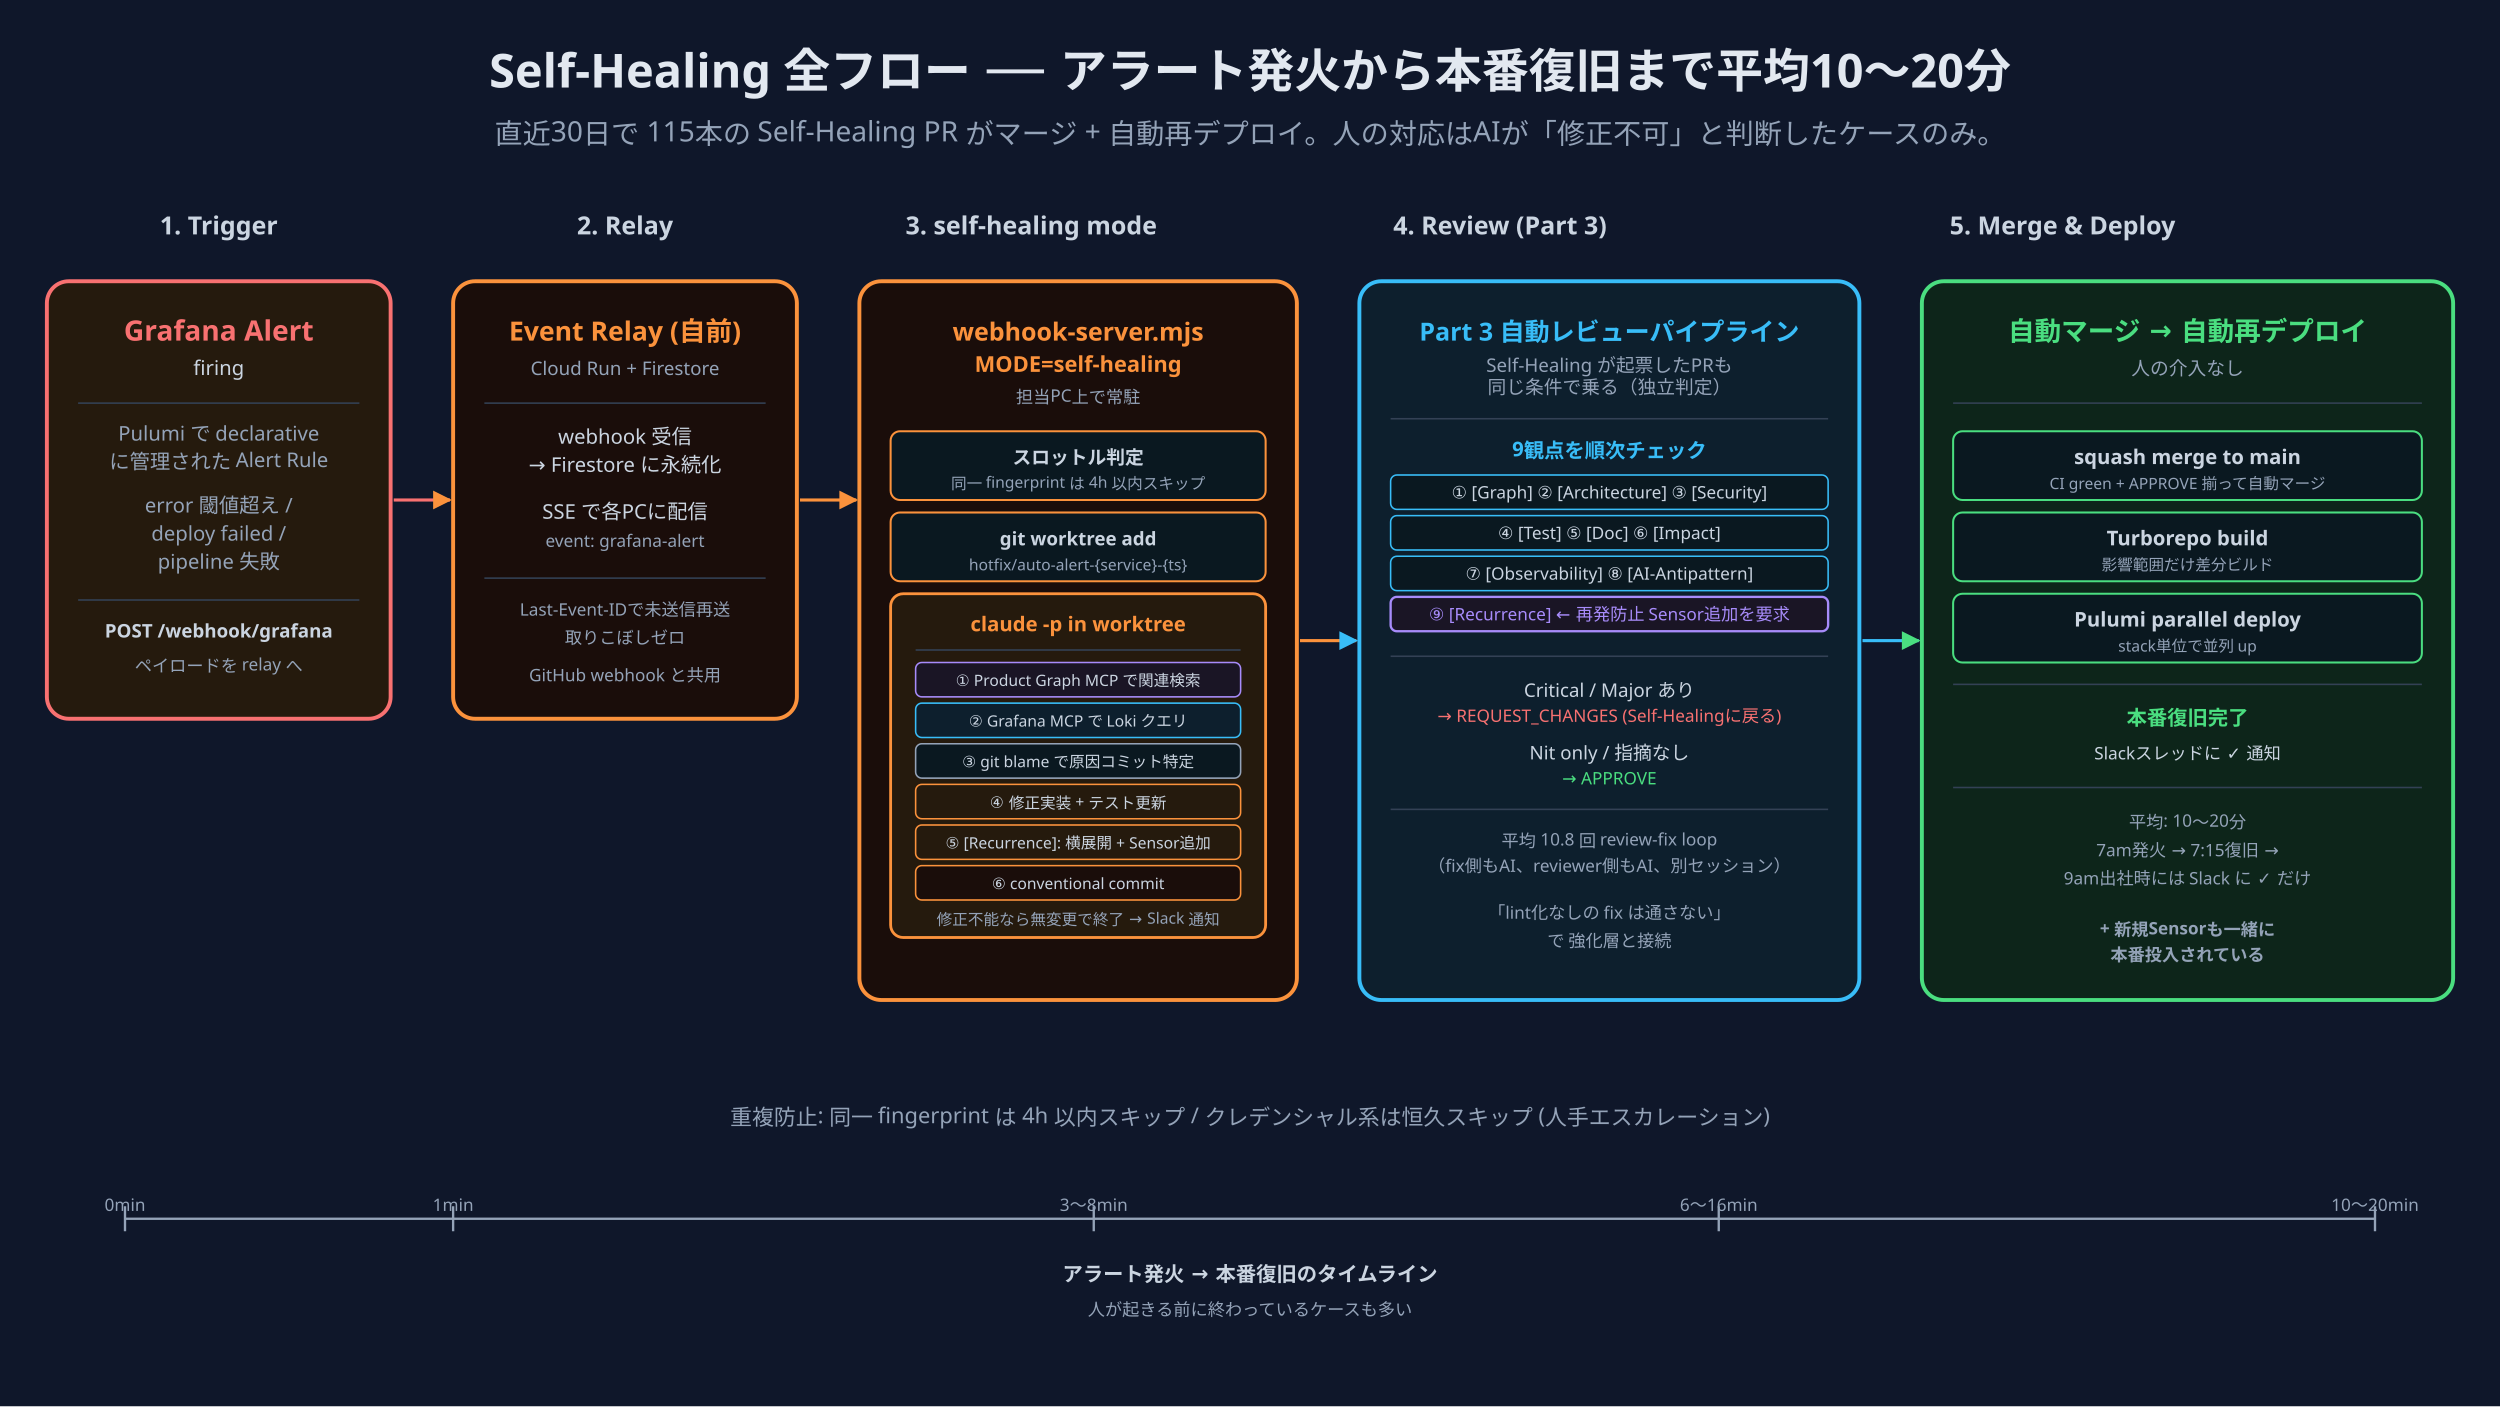
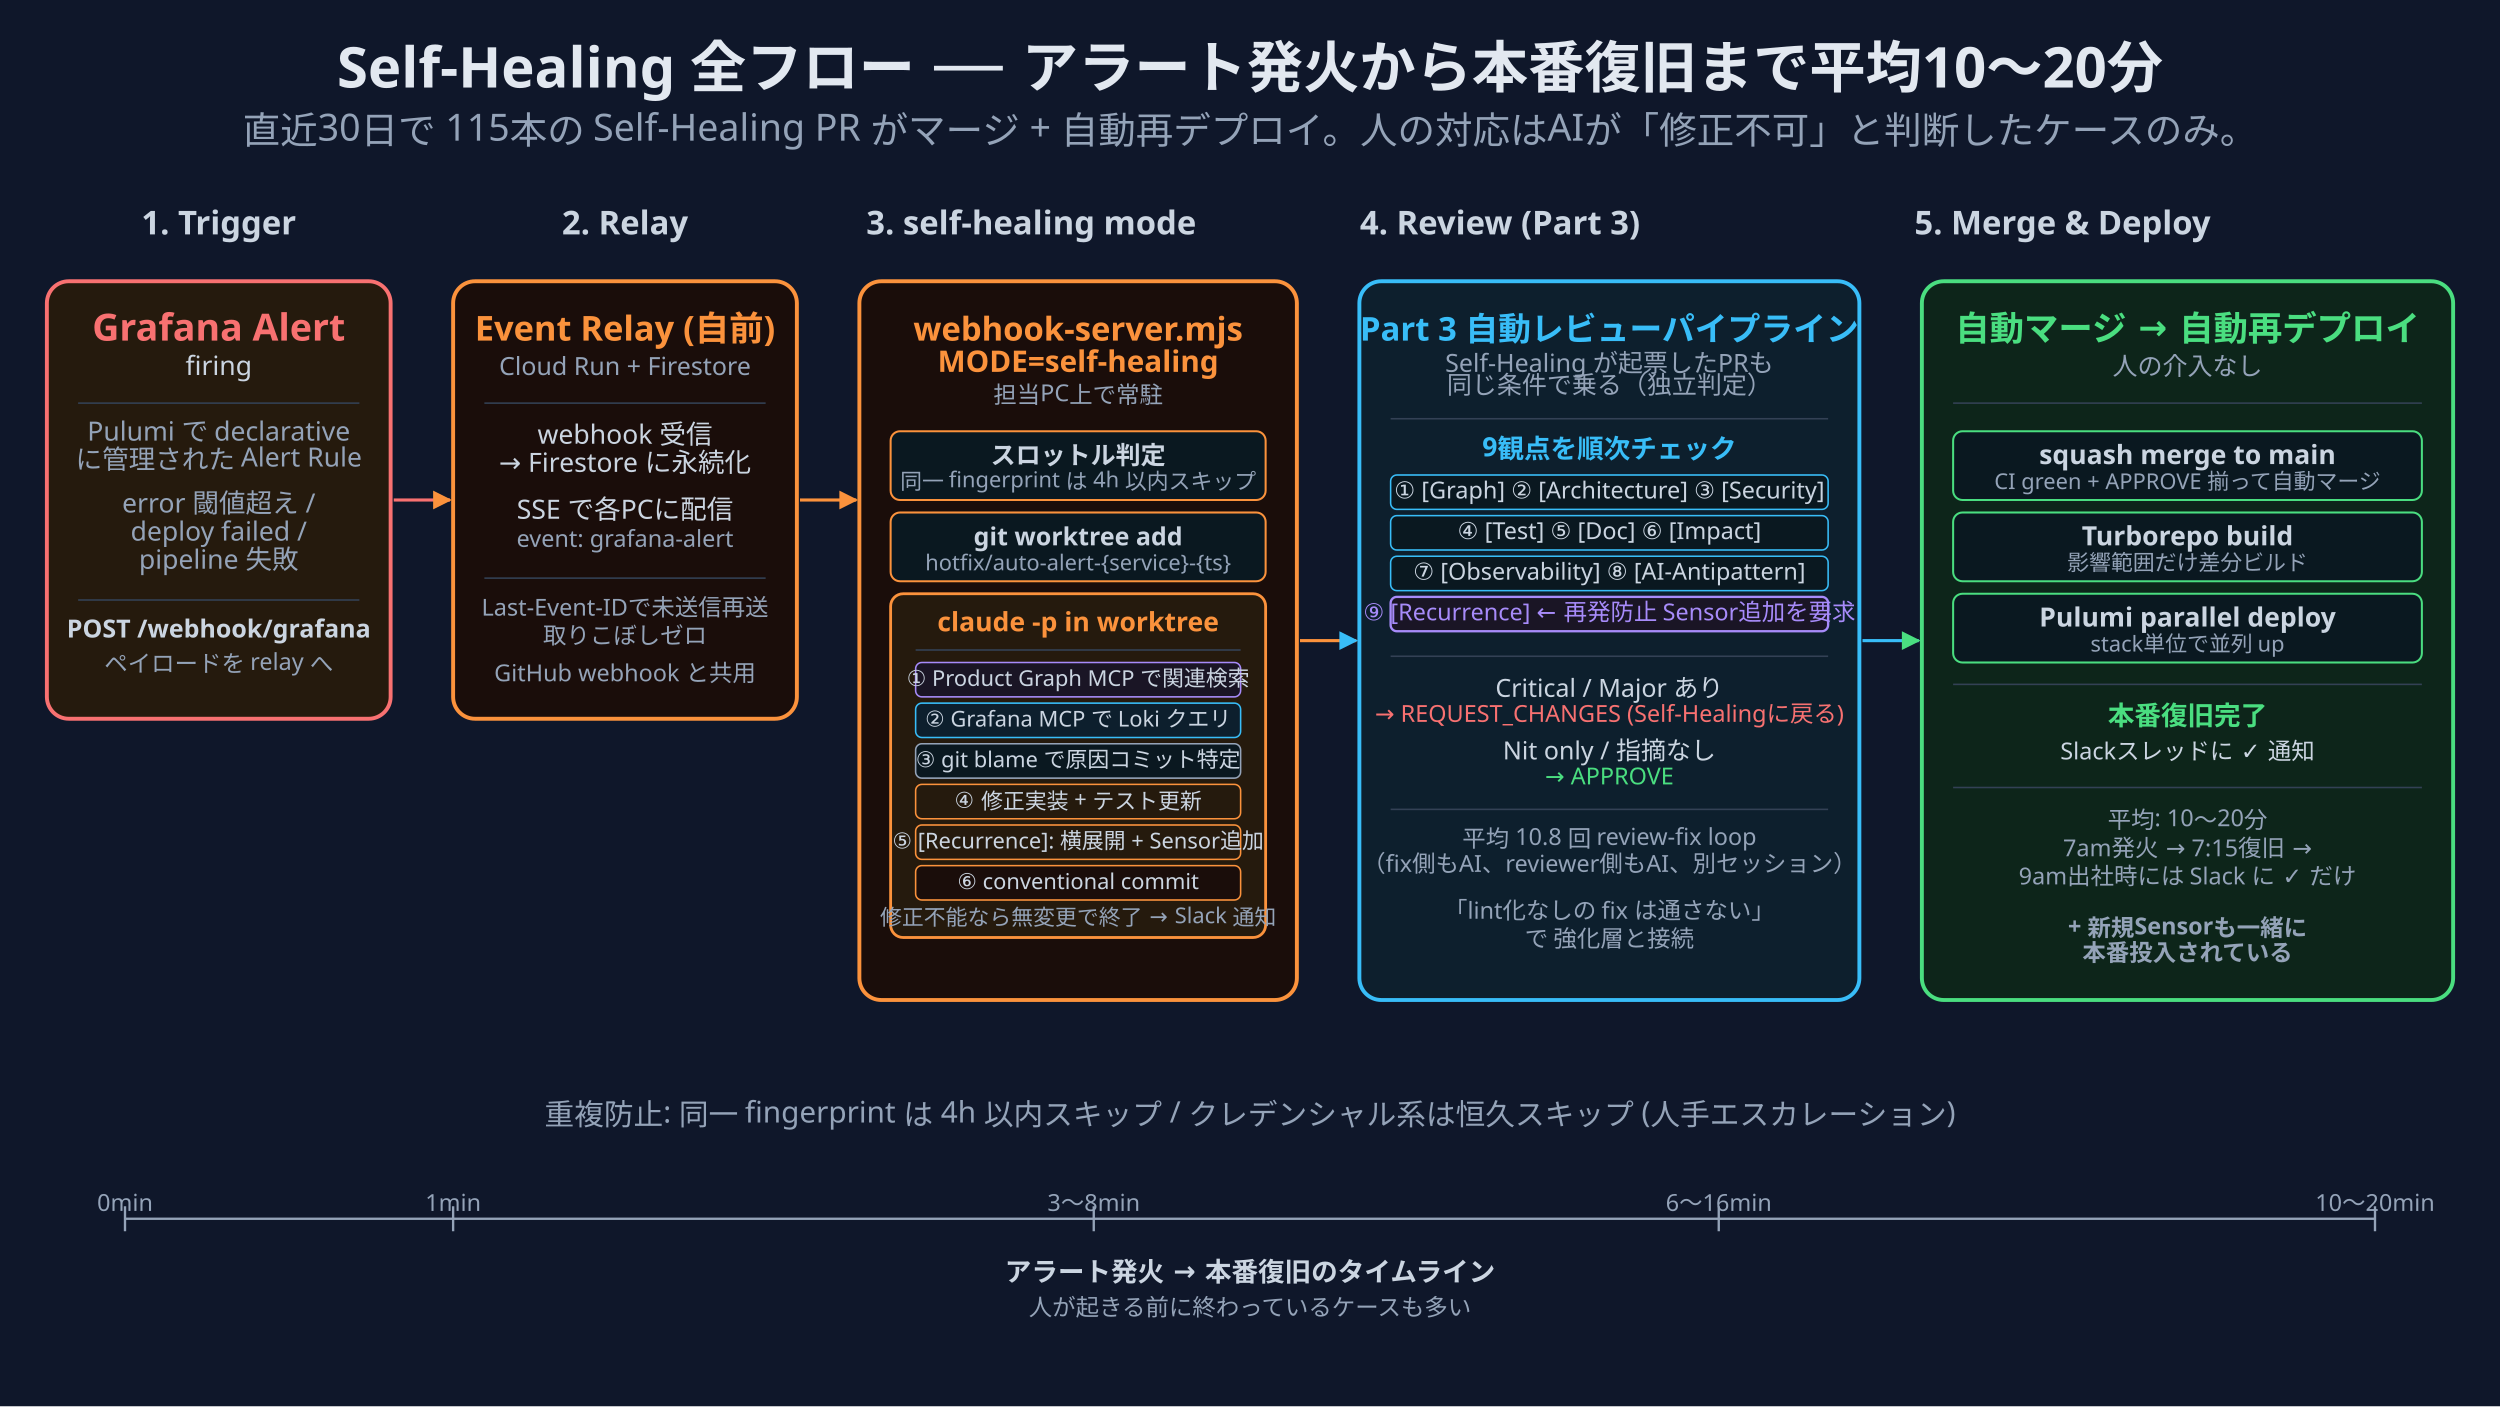
<svg xmlns="http://www.w3.org/2000/svg" width="1600" height="900" viewBox="0 0 1600 900">
  <rect width="1600" height="900" fill="#0f172a" />
  <defs>
    <marker id="a-94a3b8" viewBox="0 0 10 10" refX="9" refY="5" markerWidth="6" markerHeight="6" orient="auto-start-reverse">
      <path d="M 0 0 L 10 5 L 0 10 z" fill="#94a3b8" />
    </marker>
    <marker id="a-4ade80" viewBox="0 0 10 10" refX="9" refY="5" markerWidth="6" markerHeight="6" orient="auto-start-reverse">
      <path d="M 0 0 L 10 5 L 0 10 z" fill="#4ade80" />
    </marker>
    <marker id="a-38bdf8" viewBox="0 0 10 10" refX="9" refY="5" markerWidth="6" markerHeight="6" orient="auto-start-reverse">
      <path d="M 0 0 L 10 5 L 0 10 z" fill="#38bdf8" />
    </marker>
    <marker id="a-fb923c" viewBox="0 0 10 10" refX="9" refY="5" markerWidth="6" markerHeight="6" orient="auto-start-reverse">
      <path d="M 0 0 L 10 5 L 0 10 z" fill="#fb923c" />
    </marker>
    <marker id="a-f87171" viewBox="0 0 10 10" refX="9" refY="5" markerWidth="6" markerHeight="6" orient="auto-start-reverse">
      <path d="M 0 0 L 10 5 L 0 10 z" fill="#f87171" />
    </marker>
  </defs>
-   <text x="800" y="56" font-size="30" fill="#e2e8f0" text-anchor="middle" font-weight="bold" font-family="Noto Sans JP, sans-serif">Self-Healing 全フロー ── アラート発火から本番復旧まで平均10〜20分</text>
-   <text x="800" y="92" font-size="18" fill="#94a3b8" text-anchor="middle" font-family="Noto Sans JP, sans-serif">直近30日で 115本の Self-Healing PR がマージ + 自動再デプロイ。人の対応はAIが「修正不可」と判断したケースのみ。</text>
-   <g font-family="Noto Sans JP, sans-serif" font-size="16">
+   <text x="800" y="56" font-size="36" fill="#e2e8f0" text-anchor="middle" font-weight="bold" font-family="Noto Sans JP, sans-serif">Self-Healing 全フロー ── アラート発火から本番復旧まで平均10〜20分</text>
+   <text x="800" y="92" font-size="24" fill="#94a3b8" text-anchor="middle" font-family="Noto Sans JP, sans-serif">直近30日で 115本の Self-Healing PR がマージ + 自動再デプロイ。人の対応はAIが「修正不可」と判断したケースのみ。</text>
+   <g font-family="Noto Sans JP, sans-serif" font-size="21">
    <text x="140" y="150" fill="#cbd5e1" text-anchor="middle" font-weight="bold">1. Trigger</text>
    <text x="400" y="150" fill="#cbd5e1" text-anchor="middle" font-weight="bold">2. Relay</text>
    <text x="660" y="150" fill="#cbd5e1" text-anchor="middle" font-weight="bold">3. self-healing mode</text>
    <text x="960" y="150" fill="#cbd5e1" text-anchor="middle" font-weight="bold">4. Review (Part 3)</text>
    <text x="1320" y="150" fill="#cbd5e1" text-anchor="middle" font-weight="bold">5. Merge &amp; Deploy</text>
  </g>
  <g font-family="Noto Sans JP, sans-serif">
    <rect x="30" y="180" width="220" height="280" rx="14" fill="#251a0d" stroke="#f87171" stroke-width="2.5" />
-     <text x="140" y="218" font-size="18" fill="#f87171" text-anchor="middle" font-weight="bold">Grafana Alert</text>
-     <text x="140" y="240" font-size="13" fill="#cbd5e1" text-anchor="middle">firing</text>
+     <text x="140" y="218" font-size="24" fill="#f87171" text-anchor="middle" font-weight="bold">Grafana Alert</text>
+     <text x="140" y="240" font-size="17" fill="#cbd5e1" text-anchor="middle">firing</text>
    <line x1="50" y1="258" x2="230" y2="258" stroke="#334155" stroke-width="1" />
-     <text x="140" y="282" font-size="13" fill="#94a3b8" text-anchor="middle">Pulumi で declarative</text>
-     <text x="140" y="300" font-size="13" fill="#94a3b8" text-anchor="middle">に管理された Alert Rule</text>
-     <text x="140" y="328" font-size="13" fill="#94a3b8" text-anchor="middle">error 閾値超え /</text>
-     <text x="140" y="346" font-size="13" fill="#94a3b8" text-anchor="middle">deploy failed /</text>
-     <text x="140" y="364" font-size="13" fill="#94a3b8" text-anchor="middle">pipeline 失敗</text>
+     <text x="140" y="282" font-size="17" fill="#94a3b8" text-anchor="middle">Pulumi で declarative</text>
+     <text x="140" y="300" font-size="17" fill="#94a3b8" text-anchor="middle">に管理された Alert Rule</text>
+     <text x="140" y="328" font-size="17" fill="#94a3b8" text-anchor="middle">error 閾値超え /</text>
+     <text x="140" y="346" font-size="17" fill="#94a3b8" text-anchor="middle">deploy failed /</text>
+     <text x="140" y="364" font-size="17" fill="#94a3b8" text-anchor="middle">pipeline 失敗</text>
    <line x1="50" y1="384" x2="230" y2="384" stroke="#334155" stroke-width="1" />
-     <text x="140" y="408" font-size="12" fill="#cbd5e1" text-anchor="middle" font-weight="bold">POST /webhook/grafana</text>
-     <text x="140" y="430" font-size="11" fill="#94a3b8" text-anchor="middle">ペイロードを relay へ</text>
+     <text x="140" y="408" font-size="16" fill="#cbd5e1" text-anchor="middle" font-weight="bold">POST /webhook/grafana</text>
+     <text x="140" y="430" font-size="15" fill="#94a3b8" text-anchor="middle">ペイロードを relay へ</text>
  </g>
  <line x1="252" y1="320" x2="288" y2="320" stroke="#f87171" stroke-width="2" marker-end="url(#a-fb923c)" />
  <g font-family="Noto Sans JP, sans-serif">
    <rect x="290" y="180" width="220" height="280" rx="14" fill="#1a0d0a" stroke="#fb923c" stroke-width="2.5" />
-     <text x="400" y="218" font-size="17" fill="#fb923c" text-anchor="middle" font-weight="bold">Event Relay (自前)</text>
-     <text x="400" y="240" font-size="12" fill="#94a3b8" text-anchor="middle">Cloud Run + Firestore</text>
+     <text x="400" y="218" font-size="22" fill="#fb923c" text-anchor="middle" font-weight="bold">Event Relay (自前)</text>
+     <text x="400" y="240" font-size="16" fill="#94a3b8" text-anchor="middle">Cloud Run + Firestore</text>
    <line x1="310" y1="258" x2="490" y2="258" stroke="#334155" stroke-width="1" />
-     <text x="400" y="284" font-size="13" fill="#cbd5e1" text-anchor="middle">webhook 受信</text>
-     <text x="400" y="302" font-size="13" fill="#cbd5e1" text-anchor="middle">→ Firestore に永続化</text>
-     <text x="400" y="332" font-size="13" fill="#cbd5e1" text-anchor="middle">SSE で各PCに配信</text>
-     <text x="400" y="350" font-size="11" fill="#94a3b8" text-anchor="middle">event: grafana-alert</text>
+     <text x="400" y="284" font-size="17" fill="#cbd5e1" text-anchor="middle">webhook 受信</text>
+     <text x="400" y="302" font-size="17" fill="#cbd5e1" text-anchor="middle">→ Firestore に永続化</text>
+     <text x="400" y="332" font-size="17" fill="#cbd5e1" text-anchor="middle">SSE で各PCに配信</text>
+     <text x="400" y="350" font-size="15" fill="#94a3b8" text-anchor="middle">event: grafana-alert</text>
    <line x1="310" y1="370" x2="490" y2="370" stroke="#334155" stroke-width="1" />
-     <text x="400" y="394" font-size="11" fill="#94a3b8" text-anchor="middle">Last-Event-IDで未送信再送</text>
-     <text x="400" y="412" font-size="11" fill="#94a3b8" text-anchor="middle">取りこぼしゼロ</text>
-     <text x="400" y="436" font-size="11" fill="#94a3b8" text-anchor="middle">GitHub webhook と共用</text>
+     <text x="400" y="394" font-size="15" fill="#94a3b8" text-anchor="middle">Last-Event-IDで未送信再送</text>
+     <text x="400" y="412" font-size="15" fill="#94a3b8" text-anchor="middle">取りこぼしゼロ</text>
+     <text x="400" y="436" font-size="15" fill="#94a3b8" text-anchor="middle">GitHub webhook と共用</text>
  </g>
  <line x1="512" y1="320" x2="548" y2="320" stroke="#fb923c" stroke-width="2" marker-end="url(#a-fb923c)" />
  <g font-family="Noto Sans JP, sans-serif">
    <rect x="550" y="180" width="280" height="460" rx="14" fill="#1a0d0a" stroke="#fb923c" stroke-width="2.5" />
-     <text x="690" y="218" font-size="16" fill="#fb923c" text-anchor="middle" font-weight="bold">webhook-server.mjs</text>
-     <text x="690" y="238" font-size="14" fill="#fb923c" text-anchor="middle" font-weight="bold">MODE=self-healing</text>
-     <text x="690" y="258" font-size="11" fill="#94a3b8" text-anchor="middle">担当PC上で常駐</text>
+     <text x="690" y="218" font-size="21" fill="#fb923c" text-anchor="middle" font-weight="bold">webhook-server.mjs</text>
+     <text x="690" y="238" font-size="19" fill="#fb923c" text-anchor="middle" font-weight="bold">MODE=self-healing</text>
+     <text x="690" y="258" font-size="15" fill="#94a3b8" text-anchor="middle">担当PC上で常駐</text>
    <rect x="570" y="276" width="240" height="44" rx="6" fill="#0a1820" stroke="#fb923c" stroke-width="1.3" />
-     <text x="690" y="297" font-size="12" fill="#cbd5e1" text-anchor="middle" font-weight="bold">スロットル判定</text>
-     <text x="690" y="313" font-size="10" fill="#94a3b8" text-anchor="middle">同一 fingerprint は 4h 以内スキップ</text>
+     <text x="690" y="297" font-size="16" fill="#cbd5e1" text-anchor="middle" font-weight="bold">スロットル判定</text>
+     <text x="690" y="313" font-size="14" fill="#94a3b8" text-anchor="middle">同一 fingerprint は 4h 以内スキップ</text>
    <rect x="570" y="328" width="240" height="44" rx="6" fill="#0a1820" stroke="#fb923c" stroke-width="1.3" />
-     <text x="690" y="349" font-size="12" fill="#cbd5e1" text-anchor="middle" font-weight="bold">git worktree add</text>
-     <text x="690" y="365" font-size="10" fill="#94a3b8" text-anchor="middle">hotfix/auto-alert-{service}-{ts}</text>
+     <text x="690" y="349" font-size="16" fill="#cbd5e1" text-anchor="middle" font-weight="bold">git worktree add</text>
+     <text x="690" y="365" font-size="14" fill="#94a3b8" text-anchor="middle">hotfix/auto-alert-{service}-{ts}</text>
    <rect x="570" y="380" width="240" height="220" rx="8" fill="#251a0d" stroke="#fb923c" stroke-width="1.8" />
-     <text x="690" y="404" font-size="13" fill="#fb923c" text-anchor="middle" font-weight="bold">claude -p in worktree</text>
+     <text x="690" y="404" font-size="17" fill="#fb923c" text-anchor="middle" font-weight="bold">claude -p in worktree</text>
    <line x1="586" y1="416" x2="794" y2="416" stroke="#334155" stroke-width="1" />
    <rect x="586" y="424" width="208" height="22" rx="4" fill="#1a1525" stroke="#a78bfa" stroke-width="1" />
-     <text x="690" y="439" font-size="10" fill="#cbd5e1" text-anchor="middle">① Product Graph MCP で関連検索</text>
+     <text x="690" y="439" font-size="14" fill="#cbd5e1" text-anchor="middle">① Product Graph MCP で関連検索</text>
    <rect x="586" y="450" width="208" height="22" rx="4" fill="#0d1f2d" stroke="#38bdf8" stroke-width="1" />
-     <text x="690" y="465" font-size="10" fill="#cbd5e1" text-anchor="middle">② Grafana MCP で Loki クエリ</text>
+     <text x="690" y="465" font-size="14" fill="#cbd5e1" text-anchor="middle">② Grafana MCP で Loki クエリ</text>
    <rect x="586" y="476" width="208" height="22" rx="4" fill="#0a1820" stroke="#94a3b8" stroke-width="1" />
-     <text x="690" y="491" font-size="10" fill="#cbd5e1" text-anchor="middle">③ git blame で原因コミット特定</text>
+     <text x="690" y="491" font-size="14" fill="#cbd5e1" text-anchor="middle">③ git blame で原因コミット特定</text>
    <rect x="586" y="502" width="208" height="22" rx="4" fill="#251a0d" stroke="#fb923c" stroke-width="1" />
-     <text x="690" y="517" font-size="10" fill="#cbd5e1" text-anchor="middle">④ 修正実装 + テスト更新</text>
+     <text x="690" y="517" font-size="14" fill="#cbd5e1" text-anchor="middle">④ 修正実装 + テスト更新</text>
    <rect x="586" y="528" width="208" height="22" rx="4" fill="#251a0d" stroke="#fb923c" stroke-width="1" />
-     <text x="690" y="543" font-size="10" fill="#cbd5e1" text-anchor="middle">⑤ [Recurrence]: 横展開 + Sensor追加</text>
+     <text x="690" y="543" font-size="14" fill="#cbd5e1" text-anchor="middle">⑤ [Recurrence]: 横展開 + Sensor追加</text>
    <rect x="586" y="554" width="208" height="22" rx="4" fill="#1a0d0a" stroke="#fb923c" stroke-width="1" />
-     <text x="690" y="569" font-size="10" fill="#cbd5e1" text-anchor="middle">⑥ conventional commit</text>
-     <text x="690" y="592" font-size="10" fill="#94a3b8" text-anchor="middle">修正不能なら無変更で終了 → Slack 通知</text>
+     <text x="690" y="569" font-size="14" fill="#cbd5e1" text-anchor="middle">⑥ conventional commit</text>
+     <text x="690" y="592" font-size="14" fill="#94a3b8" text-anchor="middle">修正不能なら無変更で終了 → Slack 通知</text>
  </g>
  <line x1="832" y1="410" x2="868" y2="410" stroke="#fb923c" stroke-width="2" marker-end="url(#a-38bdf8)" />
  <g font-family="Noto Sans JP, sans-serif">
    <rect x="870" y="180" width="320" height="460" rx="14" fill="#0d1f2d" stroke="#38bdf8" stroke-width="2.5" />
-     <text x="1030" y="218" font-size="16" fill="#38bdf8" text-anchor="middle" font-weight="bold">Part 3 自動レビューパイプライン</text>
-     <text x="1030" y="238" font-size="12" fill="#94a3b8" text-anchor="middle">Self-Healing が起票したPRも</text>
-     <text x="1030" y="252" font-size="12" fill="#94a3b8" text-anchor="middle">同じ条件で乗る（独立判定）</text>
+     <text x="1030" y="218" font-size="21" fill="#38bdf8" text-anchor="middle" font-weight="bold">Part 3 自動レビューパイプライン</text>
+     <text x="1030" y="238" font-size="16" fill="#94a3b8" text-anchor="middle">Self-Healing が起票したPRも</text>
+     <text x="1030" y="252" font-size="16" fill="#94a3b8" text-anchor="middle">同じ条件で乗る（独立判定）</text>
    <line x1="890" y1="268" x2="1170" y2="268" stroke="#334155" stroke-width="1" />
-     <text x="1030" y="292" font-size="13" fill="#38bdf8" text-anchor="middle" font-weight="bold">9観点を順次チェック</text>
-     <g font-size="11" fill="#cbd5e1" text-anchor="middle">
+     <text x="1030" y="292" font-size="17" fill="#38bdf8" text-anchor="middle" font-weight="bold">9観点を順次チェック</text>
+     <g font-size="15" fill="#cbd5e1" text-anchor="middle">
      <rect x="890" y="304" width="280" height="22" rx="4" fill="#0a1820" stroke="#38bdf8" stroke-width="1" />
      <text x="1030" y="319">① [Graph]  ② [Architecture]  ③ [Security]</text>
      <rect x="890" y="330" width="280" height="22" rx="4" fill="#0a1820" stroke="#38bdf8" stroke-width="1" />
      <text x="1030" y="345">④ [Test]  ⑤ [Doc]  ⑥ [Impact]</text>
      <rect x="890" y="356" width="280" height="22" rx="4" fill="#0a1820" stroke="#38bdf8" stroke-width="1" />
      <text x="1030" y="371">⑦ [Observability]  ⑧ [AI-Antipattern]</text>
      <rect x="890" y="382" width="280" height="22" rx="4" fill="#1a1525" stroke="#a78bfa" stroke-width="1.5" />
      <text x="1030" y="397" fill="#a78bfa">⑨ [Recurrence] ← 再発防止 Sensor追加を要求</text>
    </g>
    <line x1="890" y1="420" x2="1170" y2="420" stroke="#334155" stroke-width="1" />
-     <text x="1030" y="446" font-size="12" fill="#cbd5e1" text-anchor="middle">Critical / Major あり</text>
-     <text x="1030" y="462" font-size="11" fill="#f87171" text-anchor="middle">→ REQUEST_CHANGES (Self-Healingに戻る)</text>
-     <text x="1030" y="486" font-size="12" fill="#cbd5e1" text-anchor="middle">Nit only / 指摘なし</text>
-     <text x="1030" y="502" font-size="11" fill="#4ade80" text-anchor="middle">→ APPROVE</text>
+     <text x="1030" y="446" font-size="16" fill="#cbd5e1" text-anchor="middle">Critical / Major あり</text>
+     <text x="1030" y="462" font-size="15" fill="#f87171" text-anchor="middle">→ REQUEST_CHANGES (Self-Healingに戻る)</text>
+     <text x="1030" y="486" font-size="16" fill="#cbd5e1" text-anchor="middle">Nit only / 指摘なし</text>
+     <text x="1030" y="502" font-size="15" fill="#4ade80" text-anchor="middle">→ APPROVE</text>
    <line x1="890" y1="518" x2="1170" y2="518" stroke="#334155" stroke-width="1" />
-     <text x="1030" y="542" font-size="11" fill="#94a3b8" text-anchor="middle">平均 10.8 回 review-fix loop</text>
-     <text x="1030" y="558" font-size="11" fill="#94a3b8" text-anchor="middle">（fix側もAI、reviewer側もAI、別セッション）</text>
-     <text x="1030" y="588" font-size="11" fill="#94a3b8" text-anchor="middle">「lint化なしの fix は通さない」</text>
-     <text x="1030" y="606" font-size="11" fill="#94a3b8" text-anchor="middle">で 強化層と接続</text>
+     <text x="1030" y="542" font-size="15" fill="#94a3b8" text-anchor="middle">平均 10.8 回 review-fix loop</text>
+     <text x="1030" y="558" font-size="15" fill="#94a3b8" text-anchor="middle">（fix側もAI、reviewer側もAI、別セッション）</text>
+     <text x="1030" y="588" font-size="15" fill="#94a3b8" text-anchor="middle">「lint化なしの fix は通さない」</text>
+     <text x="1030" y="606" font-size="15" fill="#94a3b8" text-anchor="middle">で 強化層と接続</text>
  </g>
  <line x1="1192" y1="410" x2="1228" y2="410" stroke="#38bdf8" stroke-width="2" marker-end="url(#a-4ade80)" />
  <g font-family="Noto Sans JP, sans-serif">
    <rect x="1230" y="180" width="340" height="460" rx="14" fill="#0d251a" stroke="#4ade80" stroke-width="2.5" />
-     <text x="1400" y="218" font-size="17" fill="#4ade80" text-anchor="middle" font-weight="bold">自動マージ → 自動再デプロイ</text>
-     <text x="1400" y="240" font-size="12" fill="#94a3b8" text-anchor="middle">人の介入なし</text>
+     <text x="1400" y="218" font-size="22" fill="#4ade80" text-anchor="middle" font-weight="bold">自動マージ → 自動再デプロイ</text>
+     <text x="1400" y="240" font-size="16" fill="#94a3b8" text-anchor="middle">人の介入なし</text>
    <line x1="1250" y1="258" x2="1550" y2="258" stroke="#334155" stroke-width="1" />
    <rect x="1250" y="276" width="300" height="44" rx="6" fill="#0a1820" stroke="#4ade80" stroke-width="1.3" />
-     <text x="1400" y="297" font-size="13" fill="#cbd5e1" text-anchor="middle" font-weight="bold">squash merge to main</text>
-     <text x="1400" y="313" font-size="10" fill="#94a3b8" text-anchor="middle">CI green + APPROVE 揃って自動マージ</text>
+     <text x="1400" y="297" font-size="17" fill="#cbd5e1" text-anchor="middle" font-weight="bold">squash merge to main</text>
+     <text x="1400" y="313" font-size="14" fill="#94a3b8" text-anchor="middle">CI green + APPROVE 揃って自動マージ</text>
    <rect x="1250" y="328" width="300" height="44" rx="6" fill="#0a1820" stroke="#4ade80" stroke-width="1.3" />
-     <text x="1400" y="349" font-size="13" fill="#cbd5e1" text-anchor="middle" font-weight="bold">Turborepo build</text>
-     <text x="1400" y="365" font-size="10" fill="#94a3b8" text-anchor="middle">影響範囲だけ差分ビルド</text>
+     <text x="1400" y="349" font-size="17" fill="#cbd5e1" text-anchor="middle" font-weight="bold">Turborepo build</text>
+     <text x="1400" y="365" font-size="14" fill="#94a3b8" text-anchor="middle">影響範囲だけ差分ビルド</text>
    <rect x="1250" y="380" width="300" height="44" rx="6" fill="#0a1820" stroke="#4ade80" stroke-width="1.3" />
-     <text x="1400" y="401" font-size="13" fill="#cbd5e1" text-anchor="middle" font-weight="bold">Pulumi parallel deploy</text>
-     <text x="1400" y="417" font-size="10" fill="#94a3b8" text-anchor="middle">stack単位で並列 up</text>
+     <text x="1400" y="401" font-size="17" fill="#cbd5e1" text-anchor="middle" font-weight="bold">Pulumi parallel deploy</text>
+     <text x="1400" y="417" font-size="14" fill="#94a3b8" text-anchor="middle">stack単位で並列 up</text>
    <line x1="1250" y1="438" x2="1550" y2="438" stroke="#334155" stroke-width="1" />
-     <text x="1400" y="464" font-size="13" fill="#4ade80" text-anchor="middle" font-weight="bold">本番復旧完了</text>
-     <text x="1400" y="486" font-size="11" fill="#cbd5e1" text-anchor="middle">Slackスレッドに ✓ 通知</text>
+     <text x="1400" y="464" font-size="17" fill="#4ade80" text-anchor="middle" font-weight="bold">本番復旧完了</text>
+     <text x="1400" y="486" font-size="15" fill="#cbd5e1" text-anchor="middle">Slackスレッドに ✓ 通知</text>
    <line x1="1250" y1="504" x2="1550" y2="504" stroke="#334155" stroke-width="1" />
-     <text x="1400" y="530" font-size="11" fill="#94a3b8" text-anchor="middle">平均: 10〜20分</text>
-     <text x="1400" y="548" font-size="11" fill="#94a3b8" text-anchor="middle">7am発火 → 7:15復旧 →</text>
-     <text x="1400" y="566" font-size="11" fill="#94a3b8" text-anchor="middle">9am出社時には Slack に ✓ だけ</text>
-     <text x="1400" y="598" font-size="11" fill="#94a3b8" text-anchor="middle" font-weight="bold">+ 新規Sensorも一緒に</text>
-     <text x="1400" y="615" font-size="11" fill="#94a3b8" text-anchor="middle" font-weight="bold">本番投入されている</text>
+     <text x="1400" y="530" font-size="15" fill="#94a3b8" text-anchor="middle">平均: 10〜20分</text>
+     <text x="1400" y="548" font-size="15" fill="#94a3b8" text-anchor="middle">7am発火 → 7:15復旧 →</text>
+     <text x="1400" y="566" font-size="15" fill="#94a3b8" text-anchor="middle">9am出社時には Slack に ✓ だけ</text>
+     <text x="1400" y="598" font-size="15" fill="#94a3b8" text-anchor="middle" font-weight="bold">+ 新規Sensorも一緒に</text>
+     <text x="1400" y="615" font-size="15" fill="#94a3b8" text-anchor="middle" font-weight="bold">本番投入されている</text>
  </g>
-   <text x="800" y="720" font-size="14" fill="#94a3b8" text-anchor="middle" font-family="Noto Sans JP, sans-serif">重複防止: 同一 fingerprint は 4h 以内スキップ / クレデンシャル系は恒久スキップ (人手エスカレーション)</text>
+   <text x="800" y="720" font-size="19" fill="#94a3b8" text-anchor="middle" font-family="Noto Sans JP, sans-serif">重複防止: 同一 fingerprint は 4h 以内スキップ / クレデンシャル系は恒久スキップ (人手エスカレーション)</text>
  <g font-family="Noto Sans JP, sans-serif">
    <line x1="80" y1="780" x2="1520" y2="780" stroke="#94a3b8" stroke-width="1.5" />
-     <text x="80" y="775" font-size="11" fill="#94a3b8" text-anchor="middle">0min</text>
+     <text x="80" y="775" font-size="15" fill="#94a3b8" text-anchor="middle">0min</text>
    <line x1="80" y1="772" x2="80" y2="788" stroke="#94a3b8" stroke-width="1.5" />
-     <text x="290" y="775" font-size="11" fill="#94a3b8" text-anchor="middle">1min</text>
+     <text x="290" y="775" font-size="15" fill="#94a3b8" text-anchor="middle">1min</text>
    <line x1="290" y1="772" x2="290" y2="788" stroke="#94a3b8" stroke-width="1.5" />
-     <text x="700" y="775" font-size="11" fill="#94a3b8" text-anchor="middle">3〜8min</text>
+     <text x="700" y="775" font-size="15" fill="#94a3b8" text-anchor="middle">3〜8min</text>
    <line x1="700" y1="772" x2="700" y2="788" stroke="#94a3b8" stroke-width="1.5" />
-     <text x="1100" y="775" font-size="11" fill="#94a3b8" text-anchor="middle">6〜16min</text>
+     <text x="1100" y="775" font-size="15" fill="#94a3b8" text-anchor="middle">6〜16min</text>
    <line x1="1100" y1="772" x2="1100" y2="788" stroke="#94a3b8" stroke-width="1.5" />
-     <text x="1520" y="775" font-size="11" fill="#94a3b8" text-anchor="middle">10〜20min</text>
+     <text x="1520" y="775" font-size="15" fill="#94a3b8" text-anchor="middle">10〜20min</text>
    <line x1="1520" y1="772" x2="1520" y2="788" stroke="#94a3b8" stroke-width="1.5" />
-     <text x="800" y="820" font-size="13" fill="#cbd5e1" text-anchor="middle" font-weight="bold">アラート発火 → 本番復旧のタイムライン</text>
-     <text x="800" y="842" font-size="11" fill="#94a3b8" text-anchor="middle">人が起きる前に終わっているケースも多い</text>
+     <text x="800" y="820" font-size="17" fill="#cbd5e1" text-anchor="middle" font-weight="bold">アラート発火 → 本番復旧のタイムライン</text>
+     <text x="800" y="842" font-size="15" fill="#94a3b8" text-anchor="middle">人が起きる前に終わっているケースも多い</text>
  </g>
</svg>
